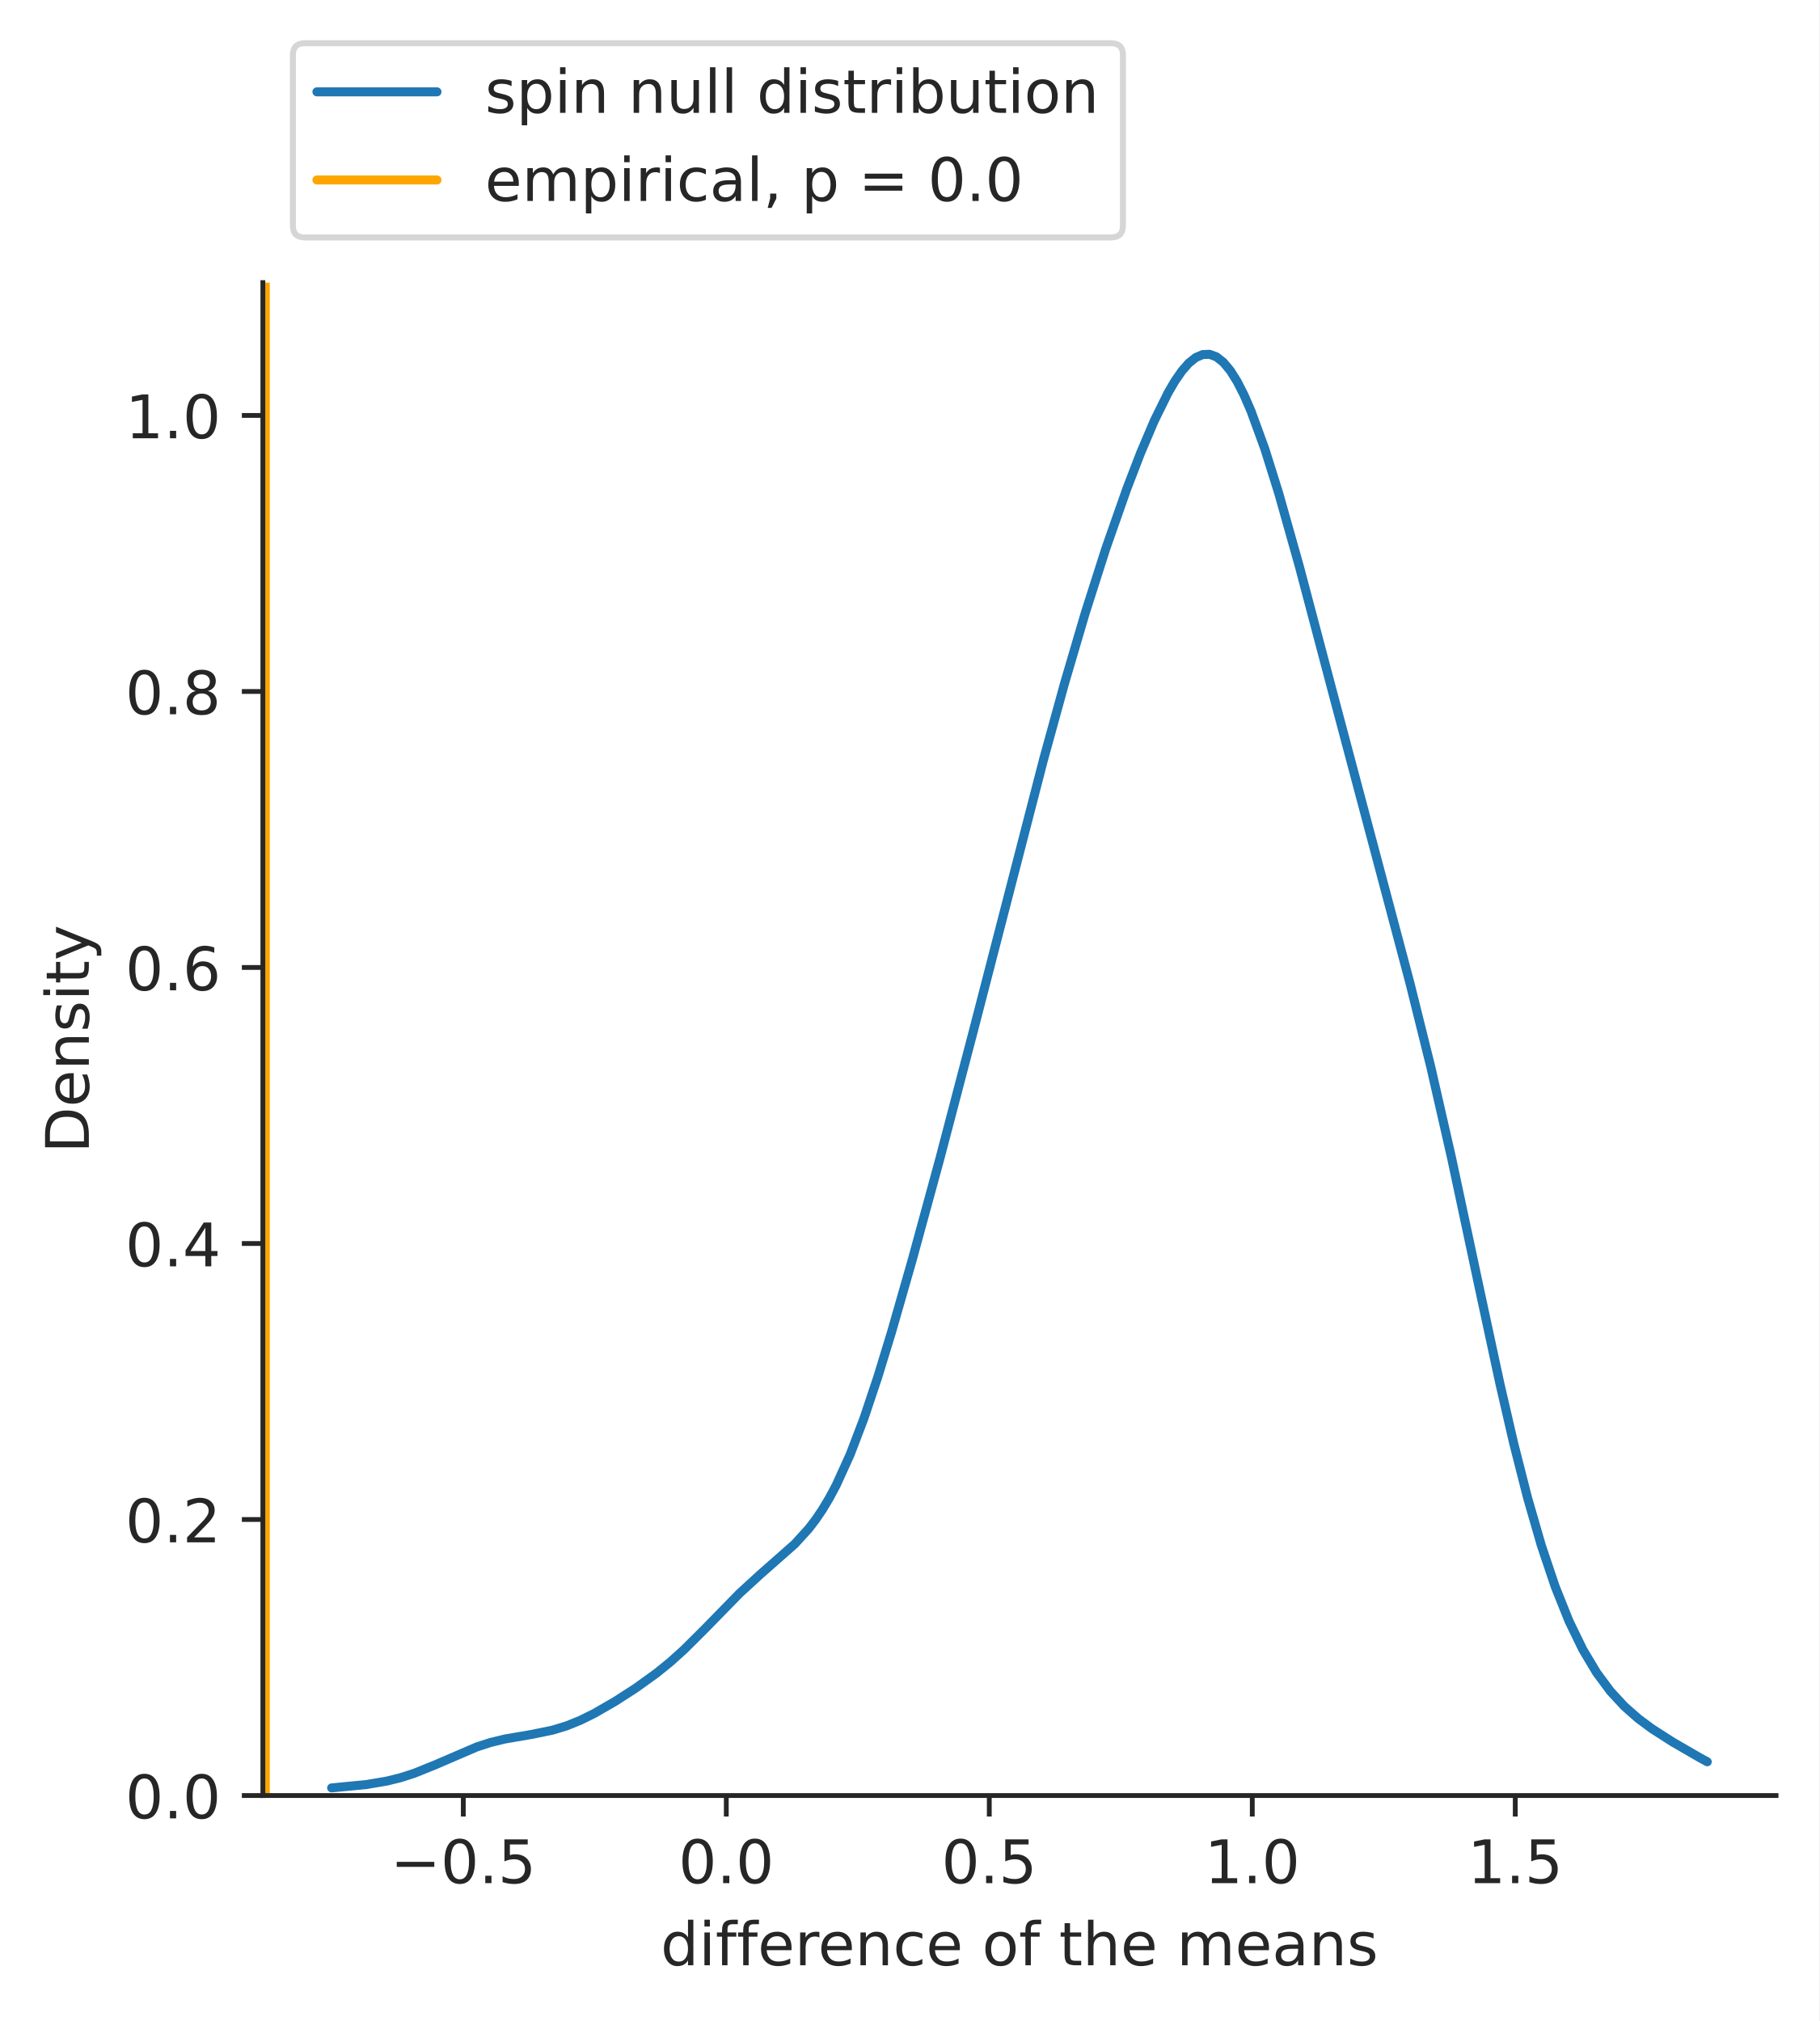
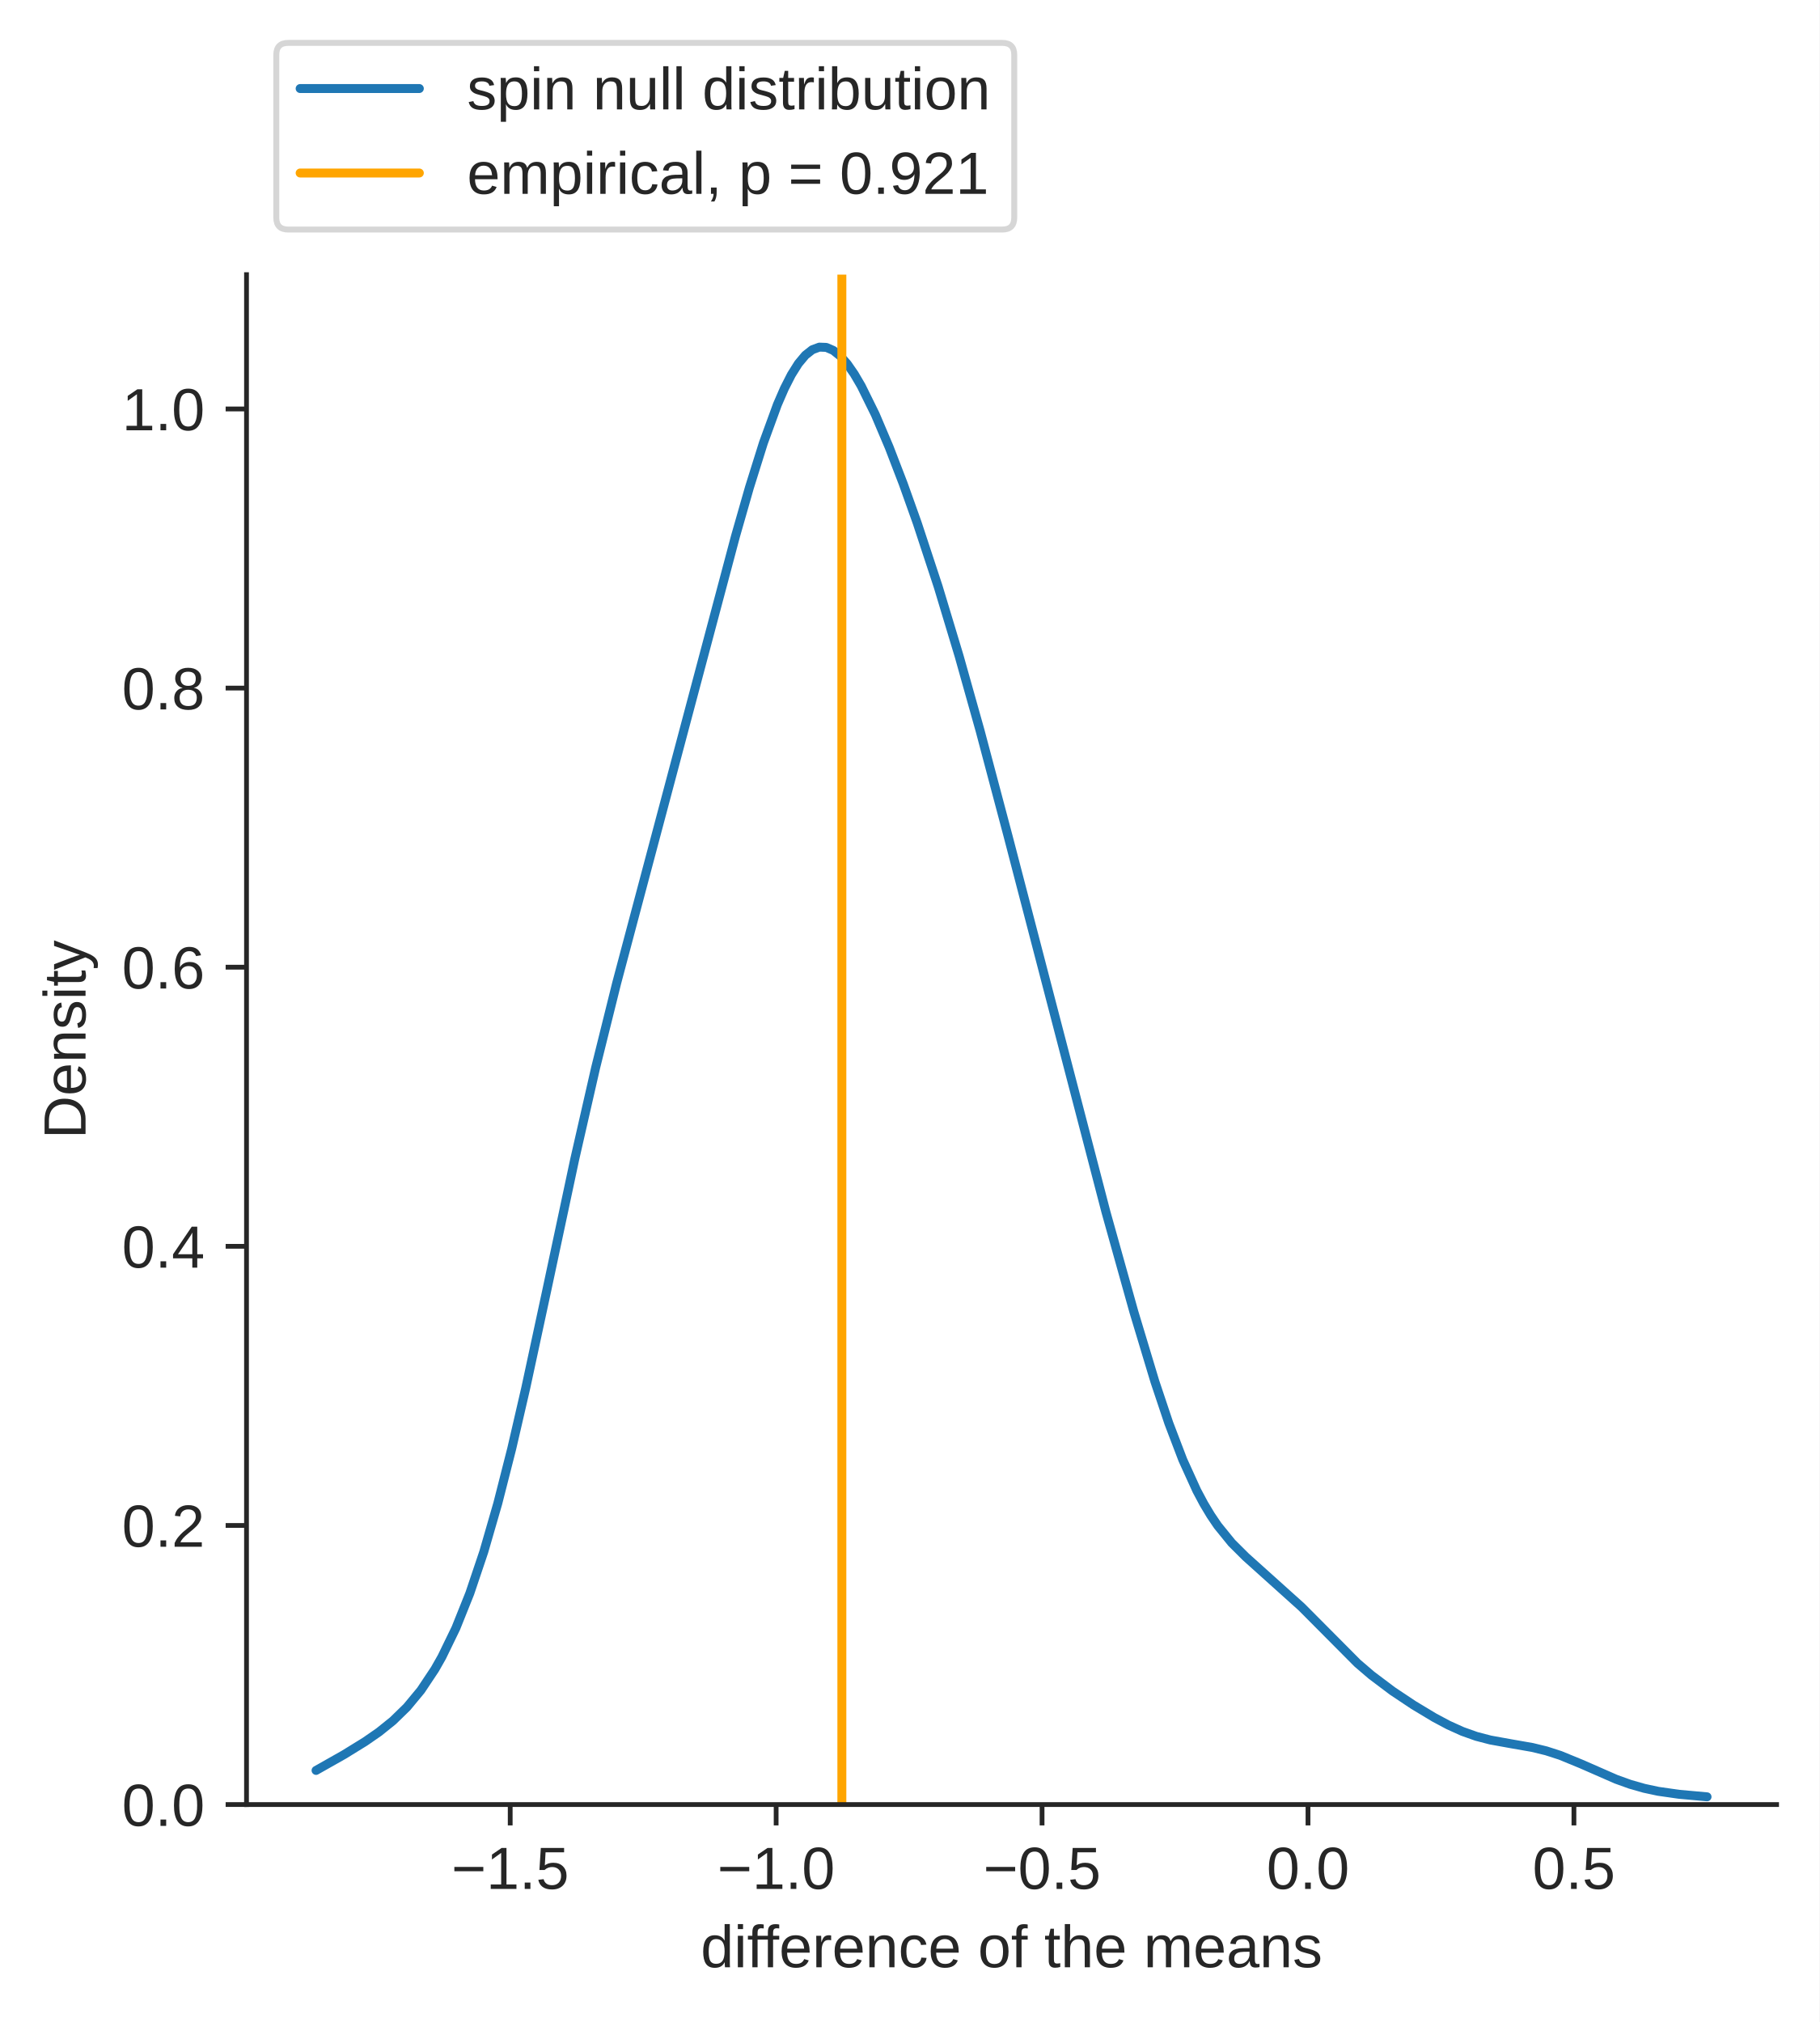
- <svg xmlns="http://www.w3.org/2000/svg" xmlns:xlink="http://www.w3.org/1999/xlink" height="336.652pt" version="1.1" viewBox="0 0 303 336.652" width="303pt">
+ <svg xmlns="http://www.w3.org/2000/svg" xmlns:xlink="http://www.w3.org/1999/xlink" height="339.317pt" version="1.1" viewBox="0 0 305.301 339.317" width="305.301pt">
  <defs>
    <style type="text/css">*{stroke-linecap:butt;stroke-linejoin:round;}</style>
  </defs>
  <g id="figure_1">
    <g id="patch_1">
-       <path d="M 0 336.652  L 303 336.652  L 303 0  L 0 0  z " style="fill:#ffffff;" />
+       <path d="M 0 339.317  L 305.301 339.317  L 305.301 0  L 0 0  z " style="fill:#ffffff;" />
    </g>
    <g id="axes_1">
      <g id="patch_2">
-         <path d="M 43.781 299.095  L 295.8 299.095  L 295.8 47.076  L 43.781 47.076  z " style="fill:#ffffff;" />
+         <path d="M 41.362 302.827  L 298.101 302.827  L 298.101 46.088  L 41.362 46.088  z " style="fill:#ffffff;" />
      </g>
      <g id="matplotlib.axis_1">
        <g id="xtick_1">
          <g id="line2d_1">
            <defs>
-               <path d="M 0 0  L 0 3.5  " id="m4a485bd5b7" style="stroke:#262626;stroke-width:0.8;" />
+               <path d="M 0 0  L 0 3.5  " id="mf1803ef03e" style="stroke:#262626;stroke-width:0.8;" />
            </defs>
            <g>
-               <use style="fill:#262626;stroke:#262626;stroke-width:0.8;" x="77.162" xlink:href="#m4a485bd5b7" y="299.095" />
+               <use style="fill:#262626;stroke:#262626;stroke-width:0.8;" x="85.609" xlink:href="#mf1803ef03e" y="302.827" />
            </g>
          </g>
          <g id="text_1">
-             <text style="fill:#262626;font-family:DejaVu Sans;font-size:10px;font-stretch:normal;font-style:normal;font-weight:normal;text-anchor:middle;" transform="rotate(-0, 77.16248, 313.6938)" x="77.162" y="313.694">−0.5</text>
+             <text style="fill:#262626;font-family:Arial;font-size:10px;font-stretch:normal;font-style:normal;font-weight:normal;text-anchor:middle;" transform="rotate(-0, 85.60909, 316.9844)" x="85.609" y="316.984">−1.5</text>
          </g>
        </g>
        <g id="xtick_2">
          <g id="line2d_2">
            <g>
-               <use style="fill:#262626;stroke:#262626;stroke-width:0.8;" x="120.964" xlink:href="#m4a485bd5b7" y="299.095" />
+               <use style="fill:#262626;stroke:#262626;stroke-width:0.8;" x="130.231" xlink:href="#mf1803ef03e" y="302.827" />
            </g>
          </g>
          <g id="text_2">
-             <text style="fill:#262626;font-family:DejaVu Sans;font-size:10px;font-stretch:normal;font-style:normal;font-weight:normal;text-anchor:middle;" transform="rotate(-0, 120.9636, 313.6938)" x="120.964" y="313.694">0.0</text>
+             <text style="fill:#262626;font-family:Arial;font-size:10px;font-stretch:normal;font-style:normal;font-weight:normal;text-anchor:middle;" transform="rotate(-0, 130.2306, 316.9844)" x="130.231" y="316.984">−1.0</text>
          </g>
        </g>
        <g id="xtick_3">
          <g id="line2d_3">
            <g>
-               <use style="fill:#262626;stroke:#262626;stroke-width:0.8;" x="164.765" xlink:href="#m4a485bd5b7" y="299.095" />
+               <use style="fill:#262626;stroke:#262626;stroke-width:0.8;" x="174.852" xlink:href="#mf1803ef03e" y="302.827" />
            </g>
          </g>
          <g id="text_3">
-             <text style="fill:#262626;font-family:DejaVu Sans;font-size:10px;font-stretch:normal;font-style:normal;font-weight:normal;text-anchor:middle;" transform="rotate(-0, 164.7647, 313.6938)" x="164.765" y="313.694">0.5</text>
+             <text style="fill:#262626;font-family:Arial;font-size:10px;font-stretch:normal;font-style:normal;font-weight:normal;text-anchor:middle;" transform="rotate(-0, 174.852, 316.9844)" x="174.852" y="316.984">−0.5</text>
          </g>
        </g>
        <g id="xtick_4">
          <g id="line2d_4">
            <g>
-               <use style="fill:#262626;stroke:#262626;stroke-width:0.8;" x="208.566" xlink:href="#m4a485bd5b7" y="299.095" />
+               <use style="fill:#262626;stroke:#262626;stroke-width:0.8;" x="219.473" xlink:href="#mf1803ef03e" y="302.827" />
            </g>
          </g>
          <g id="text_4">
-             <text style="fill:#262626;font-family:DejaVu Sans;font-size:10px;font-stretch:normal;font-style:normal;font-weight:normal;text-anchor:middle;" transform="rotate(-0, 208.5659, 313.6938)" x="208.566" y="313.694">1.0</text>
+             <text style="fill:#262626;font-family:Arial;font-size:10px;font-stretch:normal;font-style:normal;font-weight:normal;text-anchor:middle;" transform="rotate(-0, 219.4735, 316.9844)" x="219.473" y="316.984">0.0</text>
          </g>
        </g>
        <g id="xtick_5">
          <g id="line2d_5">
            <g>
-               <use style="fill:#262626;stroke:#262626;stroke-width:0.8;" x="252.367" xlink:href="#m4a485bd5b7" y="299.095" />
+               <use style="fill:#262626;stroke:#262626;stroke-width:0.8;" x="264.095" xlink:href="#mf1803ef03e" y="302.827" />
            </g>
          </g>
          <g id="text_5">
-             <text style="fill:#262626;font-family:DejaVu Sans;font-size:10px;font-stretch:normal;font-style:normal;font-weight:normal;text-anchor:middle;" transform="rotate(-0, 252.367, 313.6938)" x="252.367" y="313.694">1.5</text>
+             <text style="fill:#262626;font-family:Arial;font-size:10px;font-stretch:normal;font-style:normal;font-weight:normal;text-anchor:middle;" transform="rotate(-0, 264.095, 316.9844)" x="264.095" y="316.984">0.5</text>
          </g>
        </g>
        <g id="text_6">
-           <text style="fill:#262626;font-family:DejaVu Sans;font-size:10px;font-stretch:normal;font-style:normal;font-weight:normal;text-anchor:middle;" transform="rotate(-0, 169.7907, 327.3719)" x="169.791" y="327.372">difference of the means</text>
+           <text style="fill:#262626;font-family:Arial;font-size:10px;font-stretch:normal;font-style:normal;font-weight:normal;text-anchor:middle;" transform="rotate(-0, 169.7319, 330.1297)" x="169.732" y="330.13">difference of the means</text>
        </g>
      </g>
      <g id="matplotlib.axis_2">
        <g id="ytick_1">
          <g id="line2d_6">
            <defs>
-               <path d="M 0 0  L -3.5 0  " id="me334676dee" style="stroke:#262626;stroke-width:0.8;" />
+               <path d="M 0 0  L -3.5 0  " id="mea44fed269" style="stroke:#262626;stroke-width:0.8;" />
            </defs>
            <g>
-               <use style="fill:#262626;stroke:#262626;stroke-width:0.8;" x="43.781" xlink:href="#me334676dee" y="299.095" />
+               <use style="fill:#262626;stroke:#262626;stroke-width:0.8;" x="41.362" xlink:href="#mea44fed269" y="302.827" />
            </g>
          </g>
          <g id="text_7">
-             <text style="fill:#262626;font-family:DejaVu Sans;font-size:10px;font-stretch:normal;font-style:normal;font-weight:normal;text-anchor:end;" transform="rotate(-0, 36.78125, 302.8945)" x="36.781" y="302.895">0.0</text>
+             <text style="fill:#262626;font-family:Arial;font-size:10px;font-stretch:normal;font-style:normal;font-weight:normal;text-anchor:end;" transform="rotate(-0, 34.3625, 306.4055)" x="34.362" y="306.405">0.0</text>
          </g>
        </g>
        <g id="ytick_2">
          <g id="line2d_7">
            <g>
-               <use style="fill:#262626;stroke:#262626;stroke-width:0.8;" x="43.781" xlink:href="#me334676dee" y="253.117" />
+               <use style="fill:#262626;stroke:#262626;stroke-width:0.8;" x="41.362" xlink:href="#mea44fed269" y="255.987" />
            </g>
          </g>
          <g id="text_8">
-             <text style="fill:#262626;font-family:DejaVu Sans;font-size:10px;font-stretch:normal;font-style:normal;font-weight:normal;text-anchor:end;" transform="rotate(-0, 36.78125, 256.916)" x="36.781" y="256.916">0.2</text>
+             <text style="fill:#262626;font-family:Arial;font-size:10px;font-stretch:normal;font-style:normal;font-weight:normal;text-anchor:end;" transform="rotate(-0, 34.3625, 259.5658)" x="34.362" y="259.566">0.2</text>
          </g>
        </g>
        <g id="ytick_3">
          <g id="line2d_8">
            <g>
-               <use style="fill:#262626;stroke:#262626;stroke-width:0.8;" x="43.781" xlink:href="#me334676dee" y="207.138" />
+               <use style="fill:#262626;stroke:#262626;stroke-width:0.8;" x="41.362" xlink:href="#mea44fed269" y="209.147" />
            </g>
          </g>
          <g id="text_9">
-             <text style="fill:#262626;font-family:DejaVu Sans;font-size:10px;font-stretch:normal;font-style:normal;font-weight:normal;text-anchor:end;" transform="rotate(-0, 36.78125, 210.9374)" x="36.781" y="210.937">0.4</text>
+             <text style="fill:#262626;font-family:Arial;font-size:10px;font-stretch:normal;font-style:normal;font-weight:normal;text-anchor:end;" transform="rotate(-0, 34.3625, 212.7261)" x="34.362" y="212.726">0.4</text>
          </g>
        </g>
        <g id="ytick_4">
          <g id="line2d_9">
            <g>
-               <use style="fill:#262626;stroke:#262626;stroke-width:0.8;" x="43.781" xlink:href="#me334676dee" y="161.16" />
+               <use style="fill:#262626;stroke:#262626;stroke-width:0.8;" x="41.362" xlink:href="#mea44fed269" y="162.308" />
            </g>
          </g>
          <g id="text_10">
-             <text style="fill:#262626;font-family:DejaVu Sans;font-size:10px;font-stretch:normal;font-style:normal;font-weight:normal;text-anchor:end;" transform="rotate(-0, 36.78125, 164.9588)" x="36.781" y="164.959">0.6</text>
+             <text style="fill:#262626;font-family:Arial;font-size:10px;font-stretch:normal;font-style:normal;font-weight:normal;text-anchor:end;" transform="rotate(-0, 34.3625, 165.8864)" x="34.362" y="165.886">0.6</text>
          </g>
        </g>
        <g id="ytick_5">
          <g id="line2d_10">
            <g>
-               <use style="fill:#262626;stroke:#262626;stroke-width:0.8;" x="43.781" xlink:href="#me334676dee" y="115.181" />
+               <use style="fill:#262626;stroke:#262626;stroke-width:0.8;" x="41.362" xlink:href="#mea44fed269" y="115.468" />
            </g>
          </g>
          <g id="text_11">
-             <text style="fill:#262626;font-family:DejaVu Sans;font-size:10px;font-stretch:normal;font-style:normal;font-weight:normal;text-anchor:end;" transform="rotate(-0, 36.78125, 118.9803)" x="36.781" y="118.98">0.8</text>
+             <text style="fill:#262626;font-family:Arial;font-size:10px;font-stretch:normal;font-style:normal;font-weight:normal;text-anchor:end;" transform="rotate(-0, 34.3625, 119.0467)" x="34.362" y="119.047">0.8</text>
          </g>
        </g>
        <g id="ytick_6">
          <g id="line2d_11">
            <g>
-               <use style="fill:#262626;stroke:#262626;stroke-width:0.8;" x="43.781" xlink:href="#me334676dee" y="69.202" />
+               <use style="fill:#262626;stroke:#262626;stroke-width:0.8;" x="41.362" xlink:href="#mea44fed269" y="68.628" />
            </g>
          </g>
          <g id="text_12">
-             <text style="fill:#262626;font-family:DejaVu Sans;font-size:10px;font-stretch:normal;font-style:normal;font-weight:normal;text-anchor:end;" transform="rotate(-0, 36.78125, 73.00171)" x="36.781" y="73.002">1.0</text>
+             <text style="fill:#262626;font-family:Arial;font-size:10px;font-stretch:normal;font-style:normal;font-weight:normal;text-anchor:end;" transform="rotate(-0, 34.3625, 72.20706)" x="34.362" y="72.207">1.0</text>
          </g>
        </g>
        <g id="text_13">
-           <text style="fill:#262626;font-family:DejaVu Sans;font-size:10px;font-stretch:normal;font-style:normal;font-weight:normal;text-anchor:middle;" transform="rotate(-90, 14.79844, 173.0859)" x="14.798" y="173.086">Density</text>
+           <text style="fill:#262626;font-family:Arial;font-size:10px;font-stretch:normal;font-style:normal;font-weight:normal;text-anchor:middle;" transform="rotate(-90, 14.35781, 174.4571)" x="14.358" y="174.457">Density</text>
        </g>
      </g>
      <g id="line2d_12">
-         <path clip-path="url(#pc8c31a4bc5)" d="M 55.237 297.821  L 60.993 297.268  L 64.447 296.684  L 66.75 296.111  L 69.052 295.366  L 72.506 293.968  L 79.414 290.996  L 81.716 290.251  L 84.019 289.692  L 88.624 288.9  L 92.078 288.188  L 94.381 287.483  L 96.683 286.551  L 98.986 285.411  L 102.44 283.418  L 105.894 281.192  L 109.348 278.706  L 111.65 276.837  L 113.953 274.763  L 117.407 271.322  L 123.163 265.428  L 126.617 262.265  L 132.374 257.189  L 134.676 254.657  L 135.827 253.155  L 136.979 251.456  L 138.13 249.536  L 139.281 247.377  L 141.584 242.311  L 143.887 236.274  L 146.189 229.396  L 148.492 221.873  L 151.946 209.815  L 156.551 192.951  L 162.307 171  L 173.82 126.455  L 177.274 113.922  L 180.728 102.174  L 184.182 91.358  L 187.636 81.516  L 189.938 75.527  L 192.241 70.098  L 194.544 65.424  L 195.695 63.459  L 196.846 61.798  L 197.997 60.484  L 199.149 59.56  L 200.3 59.061  L 201.451 59.017  L 202.603 59.444  L 203.754 60.351  L 204.905 61.731  L 206.057 63.566  L 207.208 65.829  L 208.359 68.484  L 210.662 74.795  L 212.964 82.142  L 216.418 94.388  L 222.175 116.162  L 230.234 146.476  L 234.839 163.811  L 238.293 177.702  L 241.747 192.828  L 246.352 214.437  L 249.806 230.478  L 252.108 240.436  L 254.411 249.479  L 256.714 257.448  L 259.016 264.29  L 261.319 270.039  L 263.621 274.781  L 265.924 278.636  L 268.227 281.737  L 270.529 284.229  L 272.832 286.259  L 275.134 287.967  L 278.588 290.181  L 283.193 292.844  L 284.345 293.473  L 284.345 293.473  " style="fill:none;stroke:#1f77b4;stroke-linecap:round;stroke-width:1.5;" />
+         <path clip-path="url(#p92d8edacec)" d="M 53.032 297.099  L 57.724 294.445  L 61.242 292.276  L 63.588 290.652  L 65.934 288.766  L 68.28 286.481  L 70.625 283.651  L 72.971 280.125  L 74.144 278.057  L 76.49 273.226  L 78.835 267.369  L 81.181 260.399  L 83.527 252.281  L 85.873 243.068  L 88.218 232.924  L 91.737 216.582  L 96.428 194.569  L 99.947 179.16  L 103.465 165.009  L 108.157 147.349  L 116.367 116.467  L 123.404 90.008  L 125.75 81.81  L 128.095 74.326  L 130.441 67.896  L 131.614 65.192  L 132.787 62.886  L 133.96 61.016  L 135.133 59.611  L 136.305 58.687  L 137.478 58.252  L 138.651 58.297  L 139.824 58.805  L 140.997 59.747  L 142.17 61.085  L 143.343 62.777  L 144.515 64.779  L 146.861 69.54  L 149.207 75.071  L 151.553 81.172  L 153.898 87.745  L 157.417 98.435  L 160.935 110.097  L 164.454 122.621  L 169.146 140.299  L 185.566 203.37  L 190.257 220.146  L 193.776 231.822  L 196.121 238.829  L 198.467 244.978  L 200.813 250.139  L 201.986 252.339  L 203.158 254.295  L 204.331 256.026  L 206.677 258.915  L 209.023 261.251  L 218.406 269.685  L 227.788 279.121  L 230.134 281.128  L 233.653 283.779  L 237.171 286.123  L 240.69 288.241  L 243.036 289.491  L 245.381 290.551  L 247.727 291.384  L 250.073 291.995  L 253.591 292.631  L 257.11 293.247  L 259.456 293.817  L 261.801 294.575  L 265.32 296.019  L 271.184 298.586  L 273.53 299.428  L 275.876 300.099  L 278.221 300.602  L 281.74 301.106  L 286.431 301.529  L 286.431 301.529  " style="fill:none;stroke:#1f77b4;stroke-linecap:round;stroke-width:1.5;" />
      </g>
      <g id="line2d_13">
-         <path clip-path="url(#pc8c31a4bc5)" d="M 44.187 299.095  L 44.187 47.076  " style="fill:none;stroke:#ffa500;stroke-linecap:round;stroke-width:1.5;" />
+         <path clip-path="url(#p92d8edacec)" d="M 141.259 302.827  L 141.259 46.088  " style="fill:none;stroke:#ffa500;stroke-linecap:round;stroke-width:1.5;" />
      </g>
      <g id="patch_3">
-         <path d="M 43.781 299.095  L 43.781 47.076  " style="fill:none;stroke:#262626;stroke-linecap:square;stroke-linejoin:miter;stroke-width:0.8;" />
+         <path d="M 41.362 302.827  L 41.362 46.088  " style="fill:none;stroke:#262626;stroke-linecap:square;stroke-linejoin:miter;stroke-width:0.8;" />
      </g>
      <g id="patch_4">
-         <path d="M 43.781 299.095  L 295.8 299.095  " style="fill:none;stroke:#262626;stroke-linecap:square;stroke-linejoin:miter;stroke-width:0.8;" />
+         <path d="M 41.362 302.827  L 298.101 302.827  " style="fill:none;stroke:#262626;stroke-linecap:square;stroke-linejoin:miter;stroke-width:0.8;" />
      </g>
      <g id="legend_1">
        <g id="patch_5">
-           <path d="M 50.781 39.556  L 185.028 39.556  Q 187.028 39.556 187.028 37.556  L 187.028 9.2  Q 187.028 7.2 185.028 7.2  L 50.781 7.2  Q 48.781 7.2 48.781 9.2  L 48.781 37.556  Q 48.781 39.556 50.781 39.556  z " style="fill:#ffffff;opacity:0.8;stroke:#cccccc;stroke-linejoin:miter;" />
+           <path d="M 48.362 38.52  L 168.184 38.52  Q 170.184 38.52 170.184 36.52  L 170.184 9.2  Q 170.184 7.2 168.184 7.2  L 48.362 7.2  Q 46.362 7.2 46.362 9.2  L 46.362 36.52  Q 46.362 38.52 48.362 38.52  z " style="fill:#ffffff;opacity:0.8;stroke:#cccccc;stroke-linejoin:miter;" />
        </g>
        <g id="line2d_14">
-           <path d="M 52.781 15.298  L 72.781 15.298  " style="fill:none;stroke:#1f77b4;stroke-linecap:round;stroke-width:1.5;" />
+           <path d="M 50.362 14.858  L 70.362 14.858  " style="fill:none;stroke:#1f77b4;stroke-linecap:round;stroke-width:1.5;" />
        </g>
        <g id="line2d_15" />
        <g id="text_14">
-           <text style="fill:#262626;font-family:DejaVu Sans;font-size:10px;font-stretch:normal;font-style:normal;font-weight:normal;text-anchor:start;" transform="rotate(-0, 80.78125, 18.79844)" x="80.781" y="18.798">spin null distribution</text>
+           <text style="fill:#262626;font-family:Arial;font-size:10px;font-stretch:normal;font-style:normal;font-weight:normal;text-anchor:start;" transform="rotate(-0, 78.3625, 18.35781)" x="78.362" y="18.358">spin null distribution</text>
        </g>
        <g id="line2d_16">
-           <path d="M 52.781 29.977  L 72.781 29.977  " style="fill:none;stroke:#ffa500;stroke-linecap:round;stroke-width:1.5;" />
+           <path d="M 50.362 29.033  L 70.362 29.033  " style="fill:none;stroke:#ffa500;stroke-linecap:round;stroke-width:1.5;" />
        </g>
        <g id="line2d_17" />
        <g id="text_15">
-           <text style="fill:#262626;font-family:DejaVu Sans;font-size:10px;font-stretch:normal;font-style:normal;font-weight:normal;text-anchor:start;" transform="rotate(-0, 80.78125, 33.47656)" x="80.781" y="33.477">empirical, p = 0.0</text>
+           <text style="fill:#262626;font-family:Arial;font-size:10px;font-stretch:normal;font-style:normal;font-weight:normal;text-anchor:start;" transform="rotate(-0, 78.3625, 32.53281)" x="78.362" y="32.533">empirical, p = 0.921</text>
        </g>
      </g>
    </g>
  </g>
  <defs>
-     <clipPath id="pc8c31a4bc5">
-       <rect height="252.019" width="252.019" x="43.781" y="47.076" />
+     <clipPath id="p92d8edacec">
+       <rect height="256.739" width="256.739" x="41.362" y="46.088" />
    </clipPath>
  </defs>
</svg>
